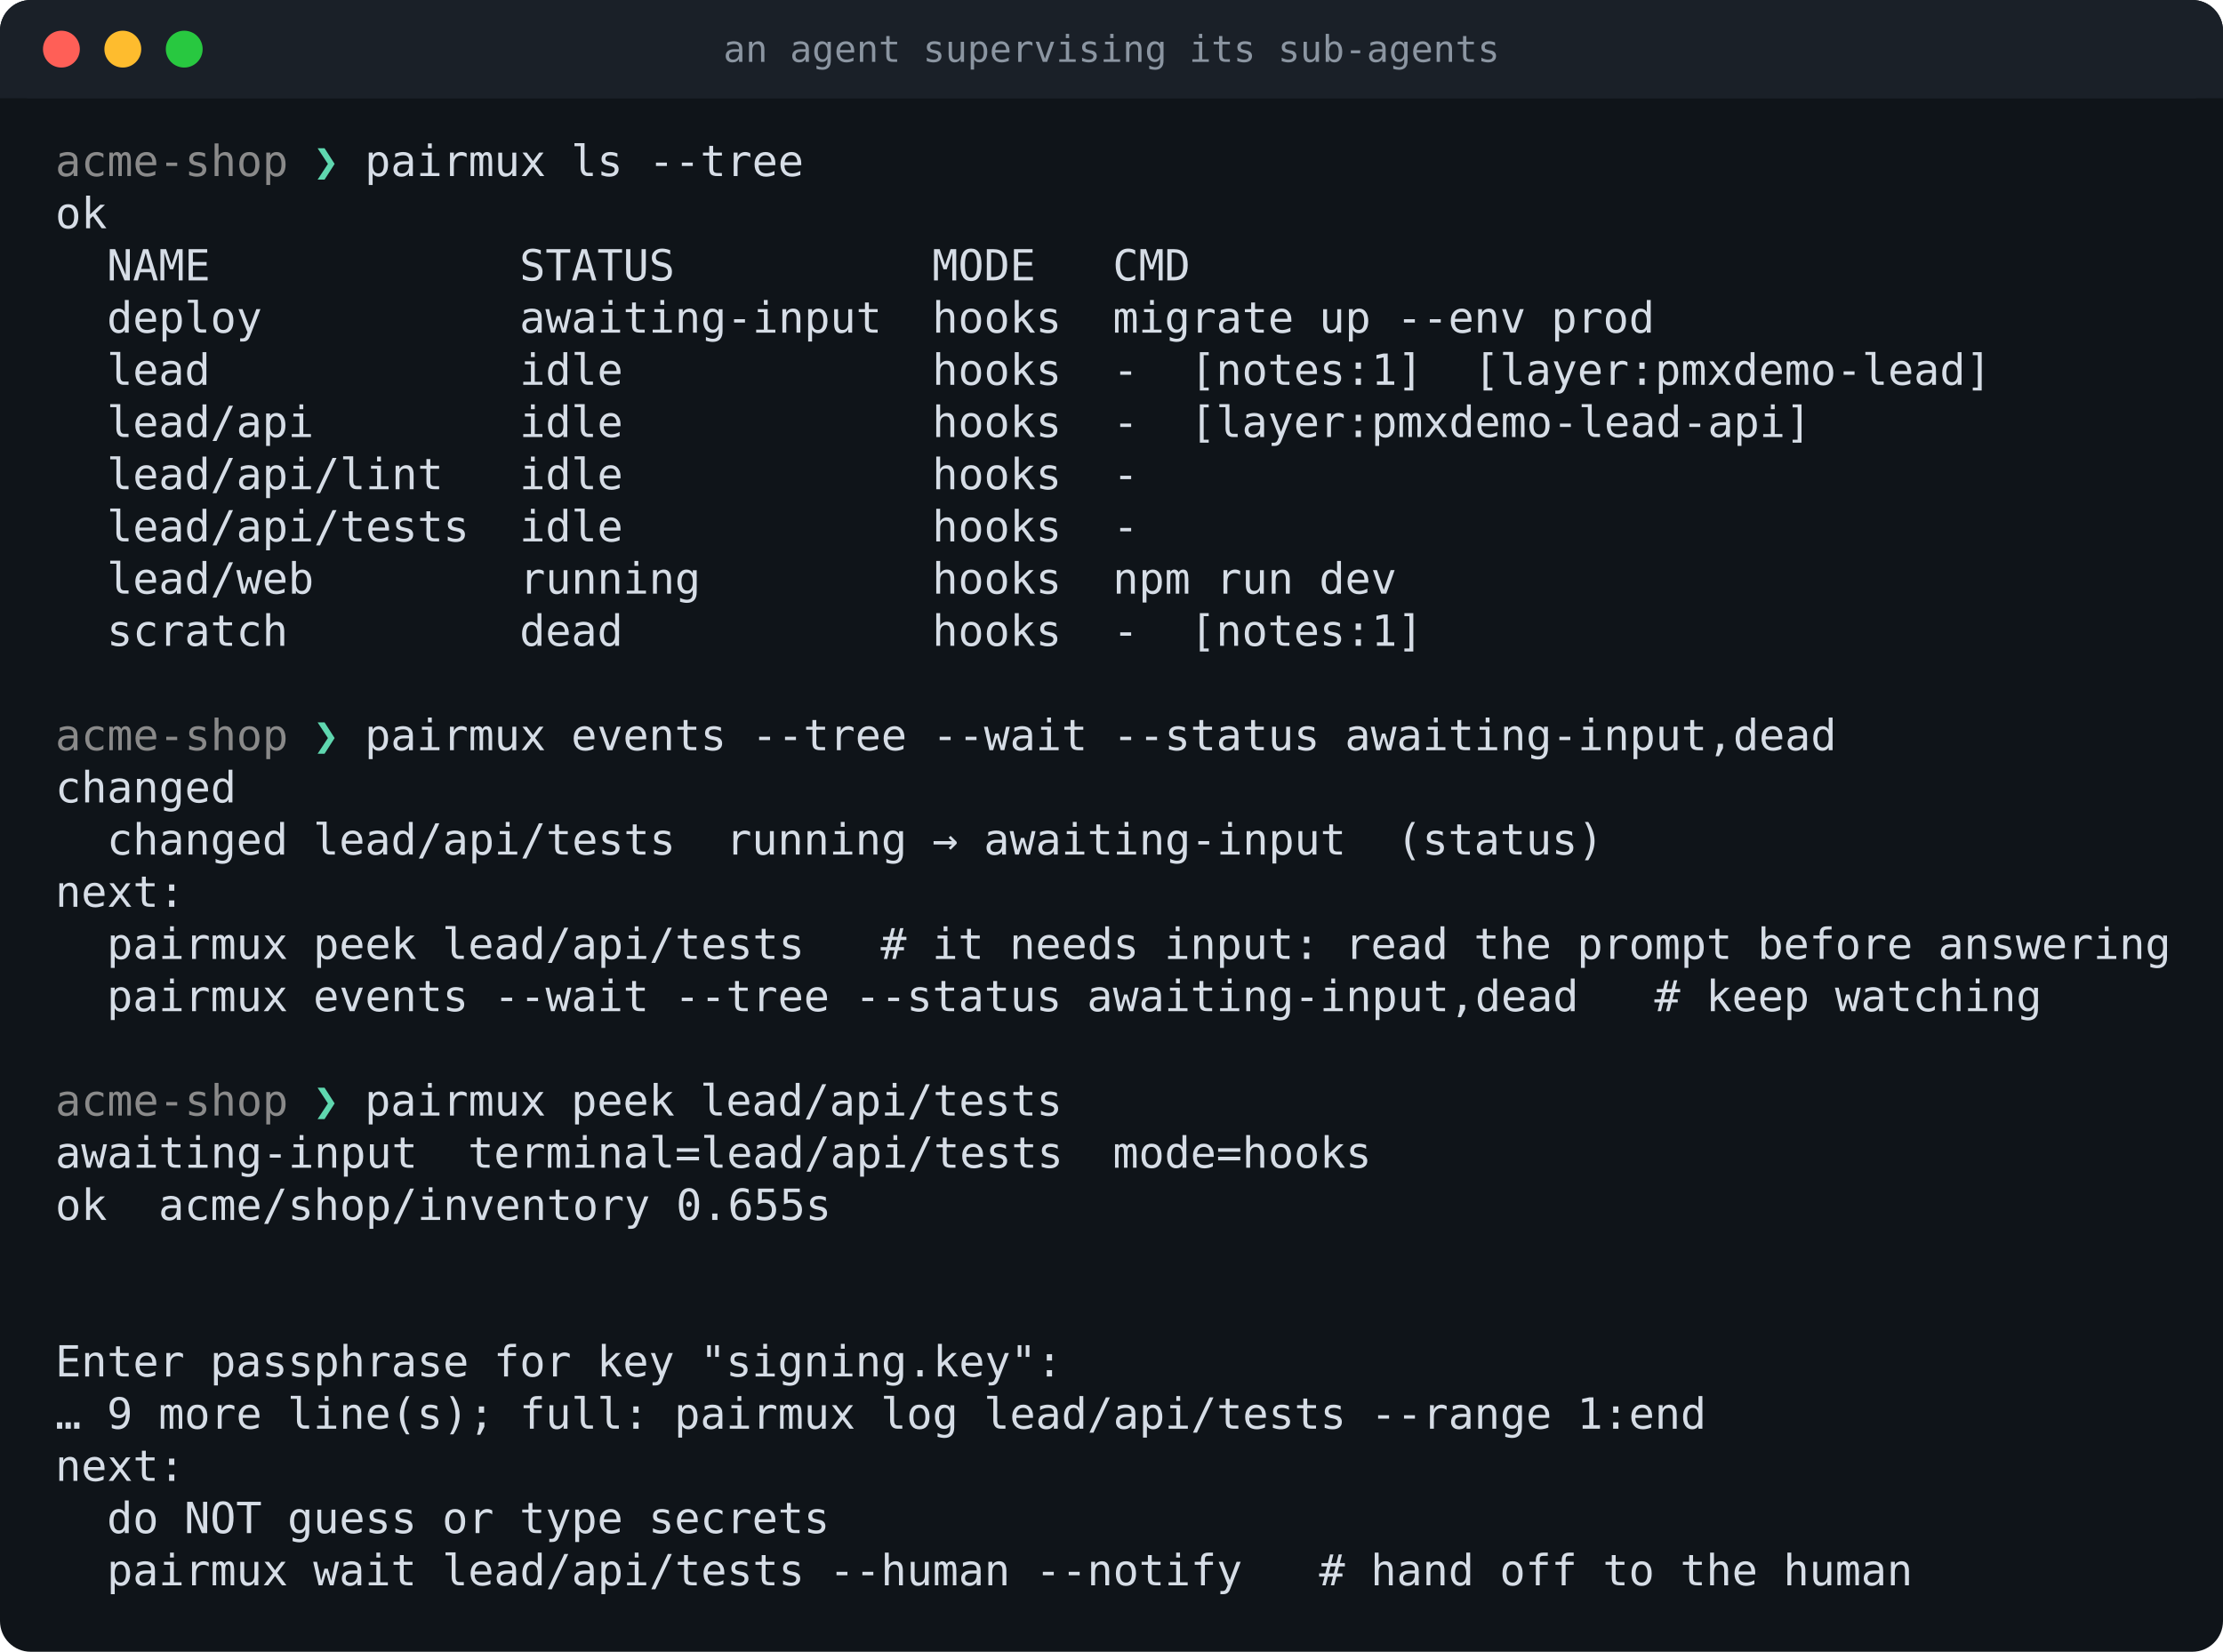
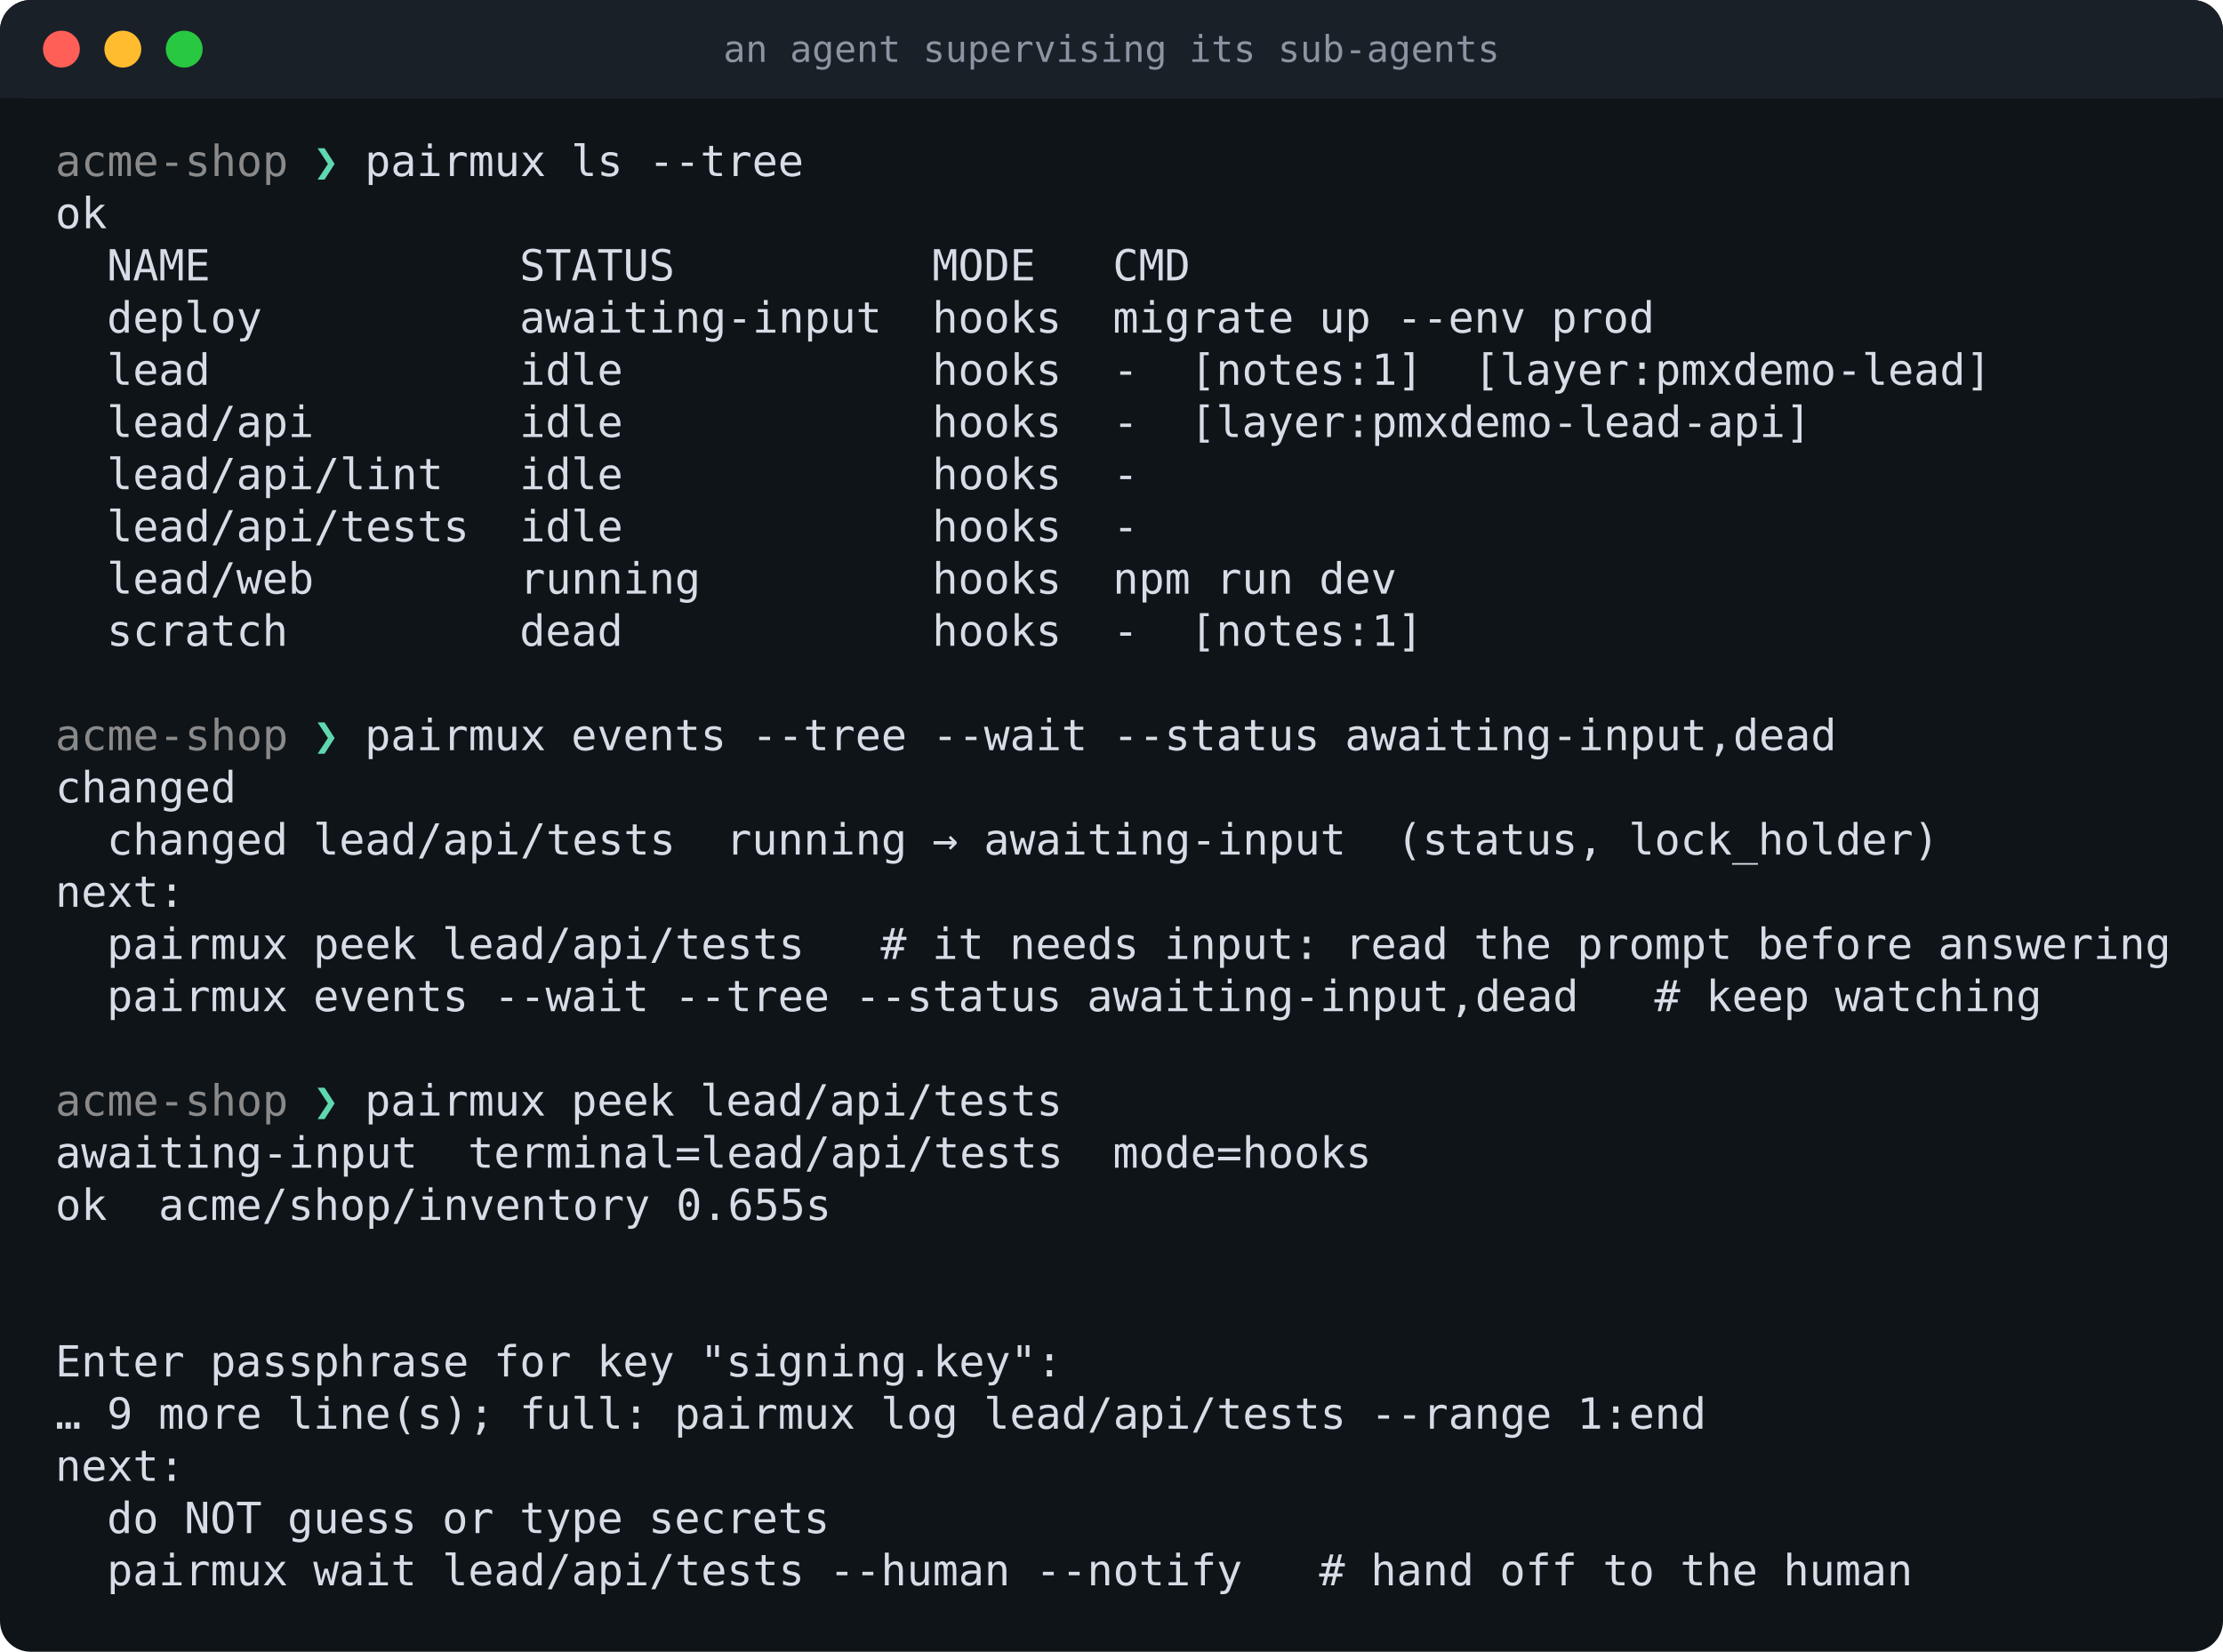
<svg xmlns="http://www.w3.org/2000/svg" width="724" height="538" viewBox="0 0 724 538" role="img" aria-label="an agent supervising its sub-agents">
  <style>text{font-family:'JetBrains Mono','SF Mono',Menlo,Consolas,'DejaVu Sans Mono',monospace;font-size:14px;white-space:pre;dominant-baseline:central}.b{font-weight:700}</style>
  <rect width="724" height="538" rx="10" fill="#0f1419" />
  <rect width="724" height="32" rx="10" fill="#1a2028" />
  <rect y="22" width="724" height="10" fill="#1a2028" />
  <circle cx="20" cy="16" r="6" fill="#ff5f57" />
  <circle cx="40" cy="16" r="6" fill="#febc2e" />
  <circle cx="60" cy="16" r="6" fill="#28c840" />
  <text x="362.0" y="16" fill="#8b95a1" text-anchor="middle" style="font-size:12px">an agent supervising its sub-agents</text>
  <text x="18.0" y="52.5" fill="#8a8a8a" textLength="75.6" lengthAdjust="spacingAndGlyphs">acme-shop</text>
  <text x="102.0" y="52.5" fill="#5fd7af" textLength="8.4" lengthAdjust="spacingAndGlyphs">❯</text>
  <text x="118.8" y="52.5" fill="#d6dde6" textLength="58.8" lengthAdjust="spacingAndGlyphs">pairmux</text>
  <text x="186.0" y="52.5" fill="#d6dde6" textLength="16.8" lengthAdjust="spacingAndGlyphs">ls</text>
  <text x="211.2" y="52.5" fill="#d6dde6" textLength="50.4" lengthAdjust="spacingAndGlyphs">--tree</text>
  <text x="18.0" y="69.5" fill="#d6dde6" textLength="16.8" lengthAdjust="spacingAndGlyphs">ok</text>
  <text x="34.8" y="86.5" fill="#d6dde6" textLength="33.6" lengthAdjust="spacingAndGlyphs">NAME</text>
  <text x="169.2" y="86.5" fill="#d6dde6" textLength="50.4" lengthAdjust="spacingAndGlyphs">STATUS</text>
  <text x="303.6" y="86.5" fill="#d6dde6" textLength="33.6" lengthAdjust="spacingAndGlyphs">MODE</text>
  <text x="362.4" y="86.5" fill="#d6dde6" textLength="25.2" lengthAdjust="spacingAndGlyphs">CMD</text>
  <text x="34.8" y="103.5" fill="#d6dde6" textLength="50.4" lengthAdjust="spacingAndGlyphs">deploy</text>
  <text x="169.2" y="103.5" fill="#d6dde6" textLength="117.6" lengthAdjust="spacingAndGlyphs">awaiting-input</text>
  <text x="303.6" y="103.5" fill="#d6dde6" textLength="42.0" lengthAdjust="spacingAndGlyphs">hooks</text>
  <text x="362.4" y="103.5" fill="#d6dde6" textLength="58.8" lengthAdjust="spacingAndGlyphs">migrate</text>
  <text x="429.6" y="103.5" fill="#d6dde6" textLength="16.8" lengthAdjust="spacingAndGlyphs">up</text>
  <text x="454.8" y="103.5" fill="#d6dde6" textLength="42.0" lengthAdjust="spacingAndGlyphs">--env</text>
  <text x="505.2" y="103.5" fill="#d6dde6" textLength="33.6" lengthAdjust="spacingAndGlyphs">prod</text>
  <text x="34.8" y="120.5" fill="#d6dde6" textLength="33.6" lengthAdjust="spacingAndGlyphs">lead</text>
  <text x="169.2" y="120.5" fill="#d6dde6" textLength="33.6" lengthAdjust="spacingAndGlyphs">idle</text>
  <text x="303.6" y="120.5" fill="#d6dde6" textLength="42.0" lengthAdjust="spacingAndGlyphs">hooks</text>
  <text x="362.4" y="120.5" fill="#d6dde6" textLength="8.4" lengthAdjust="spacingAndGlyphs">-</text>
  <text x="387.6" y="120.5" fill="#d6dde6" textLength="75.6" lengthAdjust="spacingAndGlyphs">[notes:1]</text>
  <text x="480.0" y="120.5" fill="#d6dde6" textLength="168.0" lengthAdjust="spacingAndGlyphs">[layer:pmxdemo-lead]</text>
  <text x="34.8" y="137.5" fill="#d6dde6" textLength="67.2" lengthAdjust="spacingAndGlyphs">lead/api</text>
  <text x="169.2" y="137.5" fill="#d6dde6" textLength="33.6" lengthAdjust="spacingAndGlyphs">idle</text>
  <text x="303.6" y="137.5" fill="#d6dde6" textLength="42.0" lengthAdjust="spacingAndGlyphs">hooks</text>
  <text x="362.4" y="137.5" fill="#d6dde6" textLength="8.4" lengthAdjust="spacingAndGlyphs">-</text>
  <text x="387.6" y="137.5" fill="#d6dde6" textLength="201.6" lengthAdjust="spacingAndGlyphs">[layer:pmxdemo-lead-api]</text>
  <text x="34.8" y="154.5" fill="#d6dde6" textLength="109.2" lengthAdjust="spacingAndGlyphs">lead/api/lint</text>
  <text x="169.2" y="154.5" fill="#d6dde6" textLength="33.6" lengthAdjust="spacingAndGlyphs">idle</text>
  <text x="303.6" y="154.5" fill="#d6dde6" textLength="42.0" lengthAdjust="spacingAndGlyphs">hooks</text>
  <text x="362.4" y="154.5" fill="#d6dde6" textLength="8.4" lengthAdjust="spacingAndGlyphs">-</text>
  <text x="34.8" y="171.5" fill="#d6dde6" textLength="117.6" lengthAdjust="spacingAndGlyphs">lead/api/tests</text>
  <text x="169.2" y="171.5" fill="#d6dde6" textLength="33.6" lengthAdjust="spacingAndGlyphs">idle</text>
  <text x="303.6" y="171.5" fill="#d6dde6" textLength="42.0" lengthAdjust="spacingAndGlyphs">hooks</text>
  <text x="362.4" y="171.5" fill="#d6dde6" textLength="8.4" lengthAdjust="spacingAndGlyphs">-</text>
  <text x="34.8" y="188.5" fill="#d6dde6" textLength="67.2" lengthAdjust="spacingAndGlyphs">lead/web</text>
  <text x="169.2" y="188.5" fill="#d6dde6" textLength="58.8" lengthAdjust="spacingAndGlyphs">running</text>
  <text x="303.6" y="188.5" fill="#d6dde6" textLength="42.0" lengthAdjust="spacingAndGlyphs">hooks</text>
  <text x="362.4" y="188.5" fill="#d6dde6" textLength="25.2" lengthAdjust="spacingAndGlyphs">npm</text>
  <text x="396.0" y="188.5" fill="#d6dde6" textLength="25.2" lengthAdjust="spacingAndGlyphs">run</text>
  <text x="429.6" y="188.5" fill="#d6dde6" textLength="25.2" lengthAdjust="spacingAndGlyphs">dev</text>
  <text x="34.8" y="205.5" fill="#d6dde6" textLength="58.8" lengthAdjust="spacingAndGlyphs">scratch</text>
  <text x="169.2" y="205.5" fill="#d6dde6" textLength="33.6" lengthAdjust="spacingAndGlyphs">dead</text>
  <text x="303.6" y="205.5" fill="#d6dde6" textLength="42.0" lengthAdjust="spacingAndGlyphs">hooks</text>
  <text x="362.4" y="205.5" fill="#d6dde6" textLength="8.4" lengthAdjust="spacingAndGlyphs">-</text>
  <text x="387.6" y="205.5" fill="#d6dde6" textLength="75.6" lengthAdjust="spacingAndGlyphs">[notes:1]</text>
  <text x="18.0" y="239.5" fill="#8a8a8a" textLength="75.6" lengthAdjust="spacingAndGlyphs">acme-shop</text>
  <text x="102.0" y="239.5" fill="#5fd7af" textLength="8.4" lengthAdjust="spacingAndGlyphs">❯</text>
  <text x="118.8" y="239.5" fill="#d6dde6" textLength="58.8" lengthAdjust="spacingAndGlyphs">pairmux</text>
  <text x="186.0" y="239.5" fill="#d6dde6" textLength="50.4" lengthAdjust="spacingAndGlyphs">events</text>
  <text x="244.8" y="239.5" fill="#d6dde6" textLength="50.4" lengthAdjust="spacingAndGlyphs">--tree</text>
  <text x="303.6" y="239.5" fill="#d6dde6" textLength="50.4" lengthAdjust="spacingAndGlyphs">--wait</text>
  <text x="362.4" y="239.5" fill="#d6dde6" textLength="67.2" lengthAdjust="spacingAndGlyphs">--status</text>
  <text x="438.0" y="239.5" fill="#d6dde6" textLength="159.6" lengthAdjust="spacingAndGlyphs">awaiting-input,dead</text>
  <text x="18.0" y="256.5" fill="#d6dde6" textLength="58.8" lengthAdjust="spacingAndGlyphs">changed</text>
  <text x="34.8" y="273.5" fill="#d6dde6" textLength="58.8" lengthAdjust="spacingAndGlyphs">changed</text>
  <text x="102.0" y="273.5" fill="#d6dde6" textLength="117.6" lengthAdjust="spacingAndGlyphs">lead/api/tests</text>
  <text x="236.4" y="273.5" fill="#d6dde6" textLength="58.8" lengthAdjust="spacingAndGlyphs">running</text>
  <text x="303.6" y="273.5" fill="#d6dde6" textLength="8.4" lengthAdjust="spacingAndGlyphs">→</text>
  <text x="320.4" y="273.5" fill="#d6dde6" textLength="117.6" lengthAdjust="spacingAndGlyphs">awaiting-input</text>
-   <text x="454.8" y="273.5" fill="#d6dde6" textLength="67.2" lengthAdjust="spacingAndGlyphs">(status)</text>
+   <text x="454.8" y="273.5" fill="#d6dde6" textLength="67.2" lengthAdjust="spacingAndGlyphs">(status,</text>
+   <text x="530.4" y="273.5" fill="#d6dde6" textLength="100.8" lengthAdjust="spacingAndGlyphs">lock_holder)</text>
  <text x="18.0" y="290.5" fill="#d6dde6" textLength="42.0" lengthAdjust="spacingAndGlyphs">next:</text>
  <text x="34.8" y="307.5" fill="#d6dde6" textLength="58.8" lengthAdjust="spacingAndGlyphs">pairmux</text>
  <text x="102.0" y="307.5" fill="#d6dde6" textLength="33.6" lengthAdjust="spacingAndGlyphs">peek</text>
  <text x="144.0" y="307.5" fill="#d6dde6" textLength="117.6" lengthAdjust="spacingAndGlyphs">lead/api/tests</text>
  <text x="286.8" y="307.5" fill="#d6dde6" textLength="8.4" lengthAdjust="spacingAndGlyphs">#</text>
  <text x="303.6" y="307.5" fill="#d6dde6" textLength="16.8" lengthAdjust="spacingAndGlyphs">it</text>
  <text x="328.8" y="307.5" fill="#d6dde6" textLength="42.0" lengthAdjust="spacingAndGlyphs">needs</text>
  <text x="379.2" y="307.5" fill="#d6dde6" textLength="50.4" lengthAdjust="spacingAndGlyphs">input:</text>
  <text x="438.0" y="307.5" fill="#d6dde6" textLength="33.6" lengthAdjust="spacingAndGlyphs">read</text>
  <text x="480.0" y="307.5" fill="#d6dde6" textLength="25.2" lengthAdjust="spacingAndGlyphs">the</text>
  <text x="513.6" y="307.5" fill="#d6dde6" textLength="50.4" lengthAdjust="spacingAndGlyphs">prompt</text>
  <text x="572.4" y="307.5" fill="#d6dde6" textLength="50.4" lengthAdjust="spacingAndGlyphs">before</text>
  <text x="631.2" y="307.5" fill="#d6dde6" textLength="75.6" lengthAdjust="spacingAndGlyphs">answering</text>
  <text x="34.8" y="324.5" fill="#d6dde6" textLength="58.8" lengthAdjust="spacingAndGlyphs">pairmux</text>
  <text x="102.0" y="324.5" fill="#d6dde6" textLength="50.4" lengthAdjust="spacingAndGlyphs">events</text>
  <text x="160.8" y="324.5" fill="#d6dde6" textLength="50.4" lengthAdjust="spacingAndGlyphs">--wait</text>
  <text x="219.6" y="324.5" fill="#d6dde6" textLength="50.4" lengthAdjust="spacingAndGlyphs">--tree</text>
  <text x="278.4" y="324.5" fill="#d6dde6" textLength="67.2" lengthAdjust="spacingAndGlyphs">--status</text>
  <text x="354.0" y="324.5" fill="#d6dde6" textLength="159.6" lengthAdjust="spacingAndGlyphs">awaiting-input,dead</text>
  <text x="538.8" y="324.5" fill="#d6dde6" textLength="8.4" lengthAdjust="spacingAndGlyphs">#</text>
  <text x="555.6" y="324.5" fill="#d6dde6" textLength="33.6" lengthAdjust="spacingAndGlyphs">keep</text>
  <text x="597.6" y="324.5" fill="#d6dde6" textLength="67.2" lengthAdjust="spacingAndGlyphs">watching</text>
  <text x="18.0" y="358.5" fill="#8a8a8a" textLength="75.6" lengthAdjust="spacingAndGlyphs">acme-shop</text>
  <text x="102.0" y="358.5" fill="#5fd7af" textLength="8.4" lengthAdjust="spacingAndGlyphs">❯</text>
  <text x="118.8" y="358.5" fill="#d6dde6" textLength="58.8" lengthAdjust="spacingAndGlyphs">pairmux</text>
  <text x="186.0" y="358.5" fill="#d6dde6" textLength="33.6" lengthAdjust="spacingAndGlyphs">peek</text>
  <text x="228.0" y="358.5" fill="#d6dde6" textLength="117.6" lengthAdjust="spacingAndGlyphs">lead/api/tests</text>
  <text x="18.0" y="375.5" fill="#d6dde6" textLength="117.6" lengthAdjust="spacingAndGlyphs">awaiting-input</text>
  <text x="152.4" y="375.5" fill="#d6dde6" textLength="193.2" lengthAdjust="spacingAndGlyphs">terminal=lead/api/tests</text>
  <text x="362.4" y="375.5" fill="#d6dde6" textLength="84.0" lengthAdjust="spacingAndGlyphs">mode=hooks</text>
  <text x="18.0" y="392.5" fill="#d6dde6" textLength="16.8" lengthAdjust="spacingAndGlyphs">ok</text>
  <text x="51.6" y="392.5" fill="#d6dde6" textLength="226.8" lengthAdjust="spacingAndGlyphs">	acme/shop/inventory	0.655s</text>
  <text x="18.0" y="443.5" fill="#d6dde6" textLength="42.0" lengthAdjust="spacingAndGlyphs">Enter</text>
  <text x="68.4" y="443.5" fill="#d6dde6" textLength="84.0" lengthAdjust="spacingAndGlyphs">passphrase</text>
  <text x="160.8" y="443.5" fill="#d6dde6" textLength="25.2" lengthAdjust="spacingAndGlyphs">for</text>
  <text x="194.4" y="443.5" fill="#d6dde6" textLength="25.2" lengthAdjust="spacingAndGlyphs">key</text>
  <text x="228.0" y="443.5" fill="#d6dde6" textLength="117.6" lengthAdjust="spacingAndGlyphs">"signing.key":</text>
  <text x="18.0" y="460.5" fill="#d6dde6" textLength="8.4" lengthAdjust="spacingAndGlyphs">…</text>
  <text x="34.8" y="460.5" fill="#d6dde6" textLength="8.4" lengthAdjust="spacingAndGlyphs">9</text>
  <text x="51.6" y="460.5" fill="#d6dde6" textLength="33.6" lengthAdjust="spacingAndGlyphs">more</text>
  <text x="93.6" y="460.5" fill="#d6dde6" textLength="67.2" lengthAdjust="spacingAndGlyphs">line(s);</text>
  <text x="169.2" y="460.5" fill="#d6dde6" textLength="42.0" lengthAdjust="spacingAndGlyphs">full:</text>
  <text x="219.6" y="460.5" fill="#d6dde6" textLength="58.8" lengthAdjust="spacingAndGlyphs">pairmux</text>
  <text x="286.8" y="460.5" fill="#d6dde6" textLength="25.2" lengthAdjust="spacingAndGlyphs">log</text>
  <text x="320.4" y="460.5" fill="#d6dde6" textLength="117.6" lengthAdjust="spacingAndGlyphs">lead/api/tests</text>
  <text x="446.4" y="460.5" fill="#d6dde6" textLength="58.8" lengthAdjust="spacingAndGlyphs">--range</text>
  <text x="513.6" y="460.5" fill="#d6dde6" textLength="42.0" lengthAdjust="spacingAndGlyphs">1:end</text>
  <text x="18.0" y="477.5" fill="#d6dde6" textLength="42.0" lengthAdjust="spacingAndGlyphs">next:</text>
  <text x="34.8" y="494.5" fill="#d6dde6" textLength="16.8" lengthAdjust="spacingAndGlyphs">do</text>
  <text x="60.0" y="494.5" fill="#d6dde6" textLength="25.2" lengthAdjust="spacingAndGlyphs">NOT</text>
  <text x="93.6" y="494.5" fill="#d6dde6" textLength="42.0" lengthAdjust="spacingAndGlyphs">guess</text>
  <text x="144.0" y="494.5" fill="#d6dde6" textLength="16.8" lengthAdjust="spacingAndGlyphs">or</text>
  <text x="169.2" y="494.5" fill="#d6dde6" textLength="33.6" lengthAdjust="spacingAndGlyphs">type</text>
  <text x="211.2" y="494.5" fill="#d6dde6" textLength="58.8" lengthAdjust="spacingAndGlyphs">secrets</text>
  <text x="34.8" y="511.5" fill="#d6dde6" textLength="58.8" lengthAdjust="spacingAndGlyphs">pairmux</text>
  <text x="102.0" y="511.5" fill="#d6dde6" textLength="33.6" lengthAdjust="spacingAndGlyphs">wait</text>
  <text x="144.0" y="511.5" fill="#d6dde6" textLength="117.6" lengthAdjust="spacingAndGlyphs">lead/api/tests</text>
  <text x="270.0" y="511.5" fill="#d6dde6" textLength="58.8" lengthAdjust="spacingAndGlyphs">--human</text>
  <text x="337.2" y="511.5" fill="#d6dde6" textLength="67.2" lengthAdjust="spacingAndGlyphs">--notify</text>
  <text x="429.6" y="511.5" fill="#d6dde6" textLength="8.4" lengthAdjust="spacingAndGlyphs">#</text>
  <text x="446.4" y="511.5" fill="#d6dde6" textLength="33.6" lengthAdjust="spacingAndGlyphs">hand</text>
  <text x="488.4" y="511.5" fill="#d6dde6" textLength="25.2" lengthAdjust="spacingAndGlyphs">off</text>
  <text x="522.0" y="511.5" fill="#d6dde6" textLength="16.8" lengthAdjust="spacingAndGlyphs">to</text>
  <text x="547.2" y="511.5" fill="#d6dde6" textLength="25.2" lengthAdjust="spacingAndGlyphs">the</text>
  <text x="580.8" y="511.5" fill="#d6dde6" textLength="42.0" lengthAdjust="spacingAndGlyphs">human</text>
</svg>
